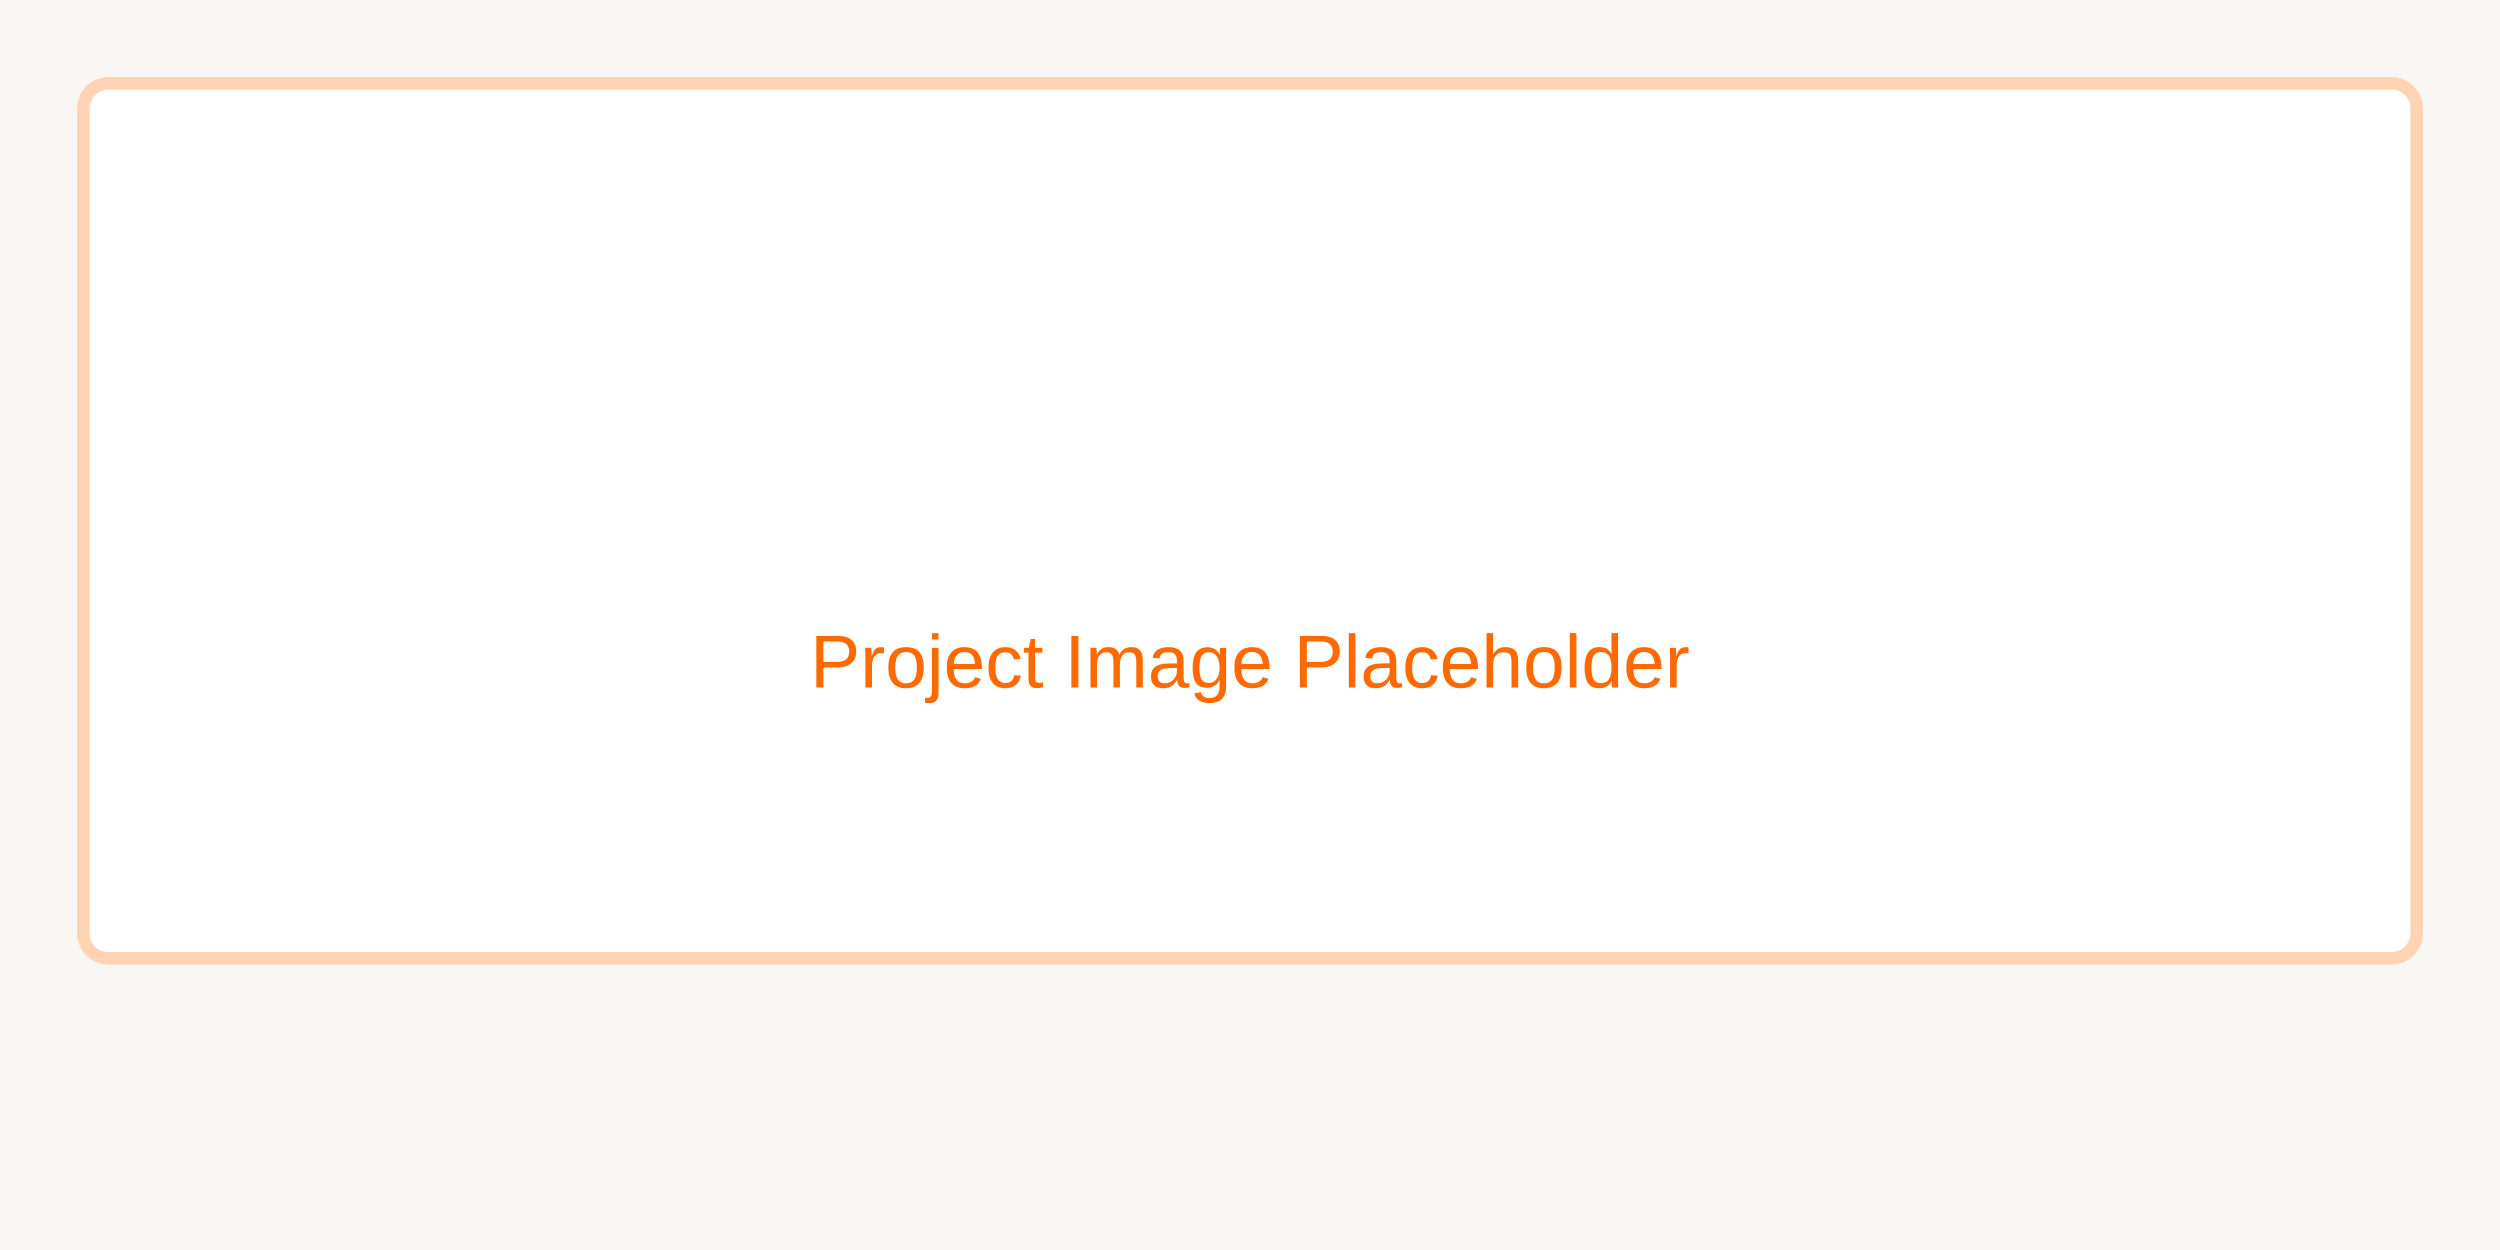
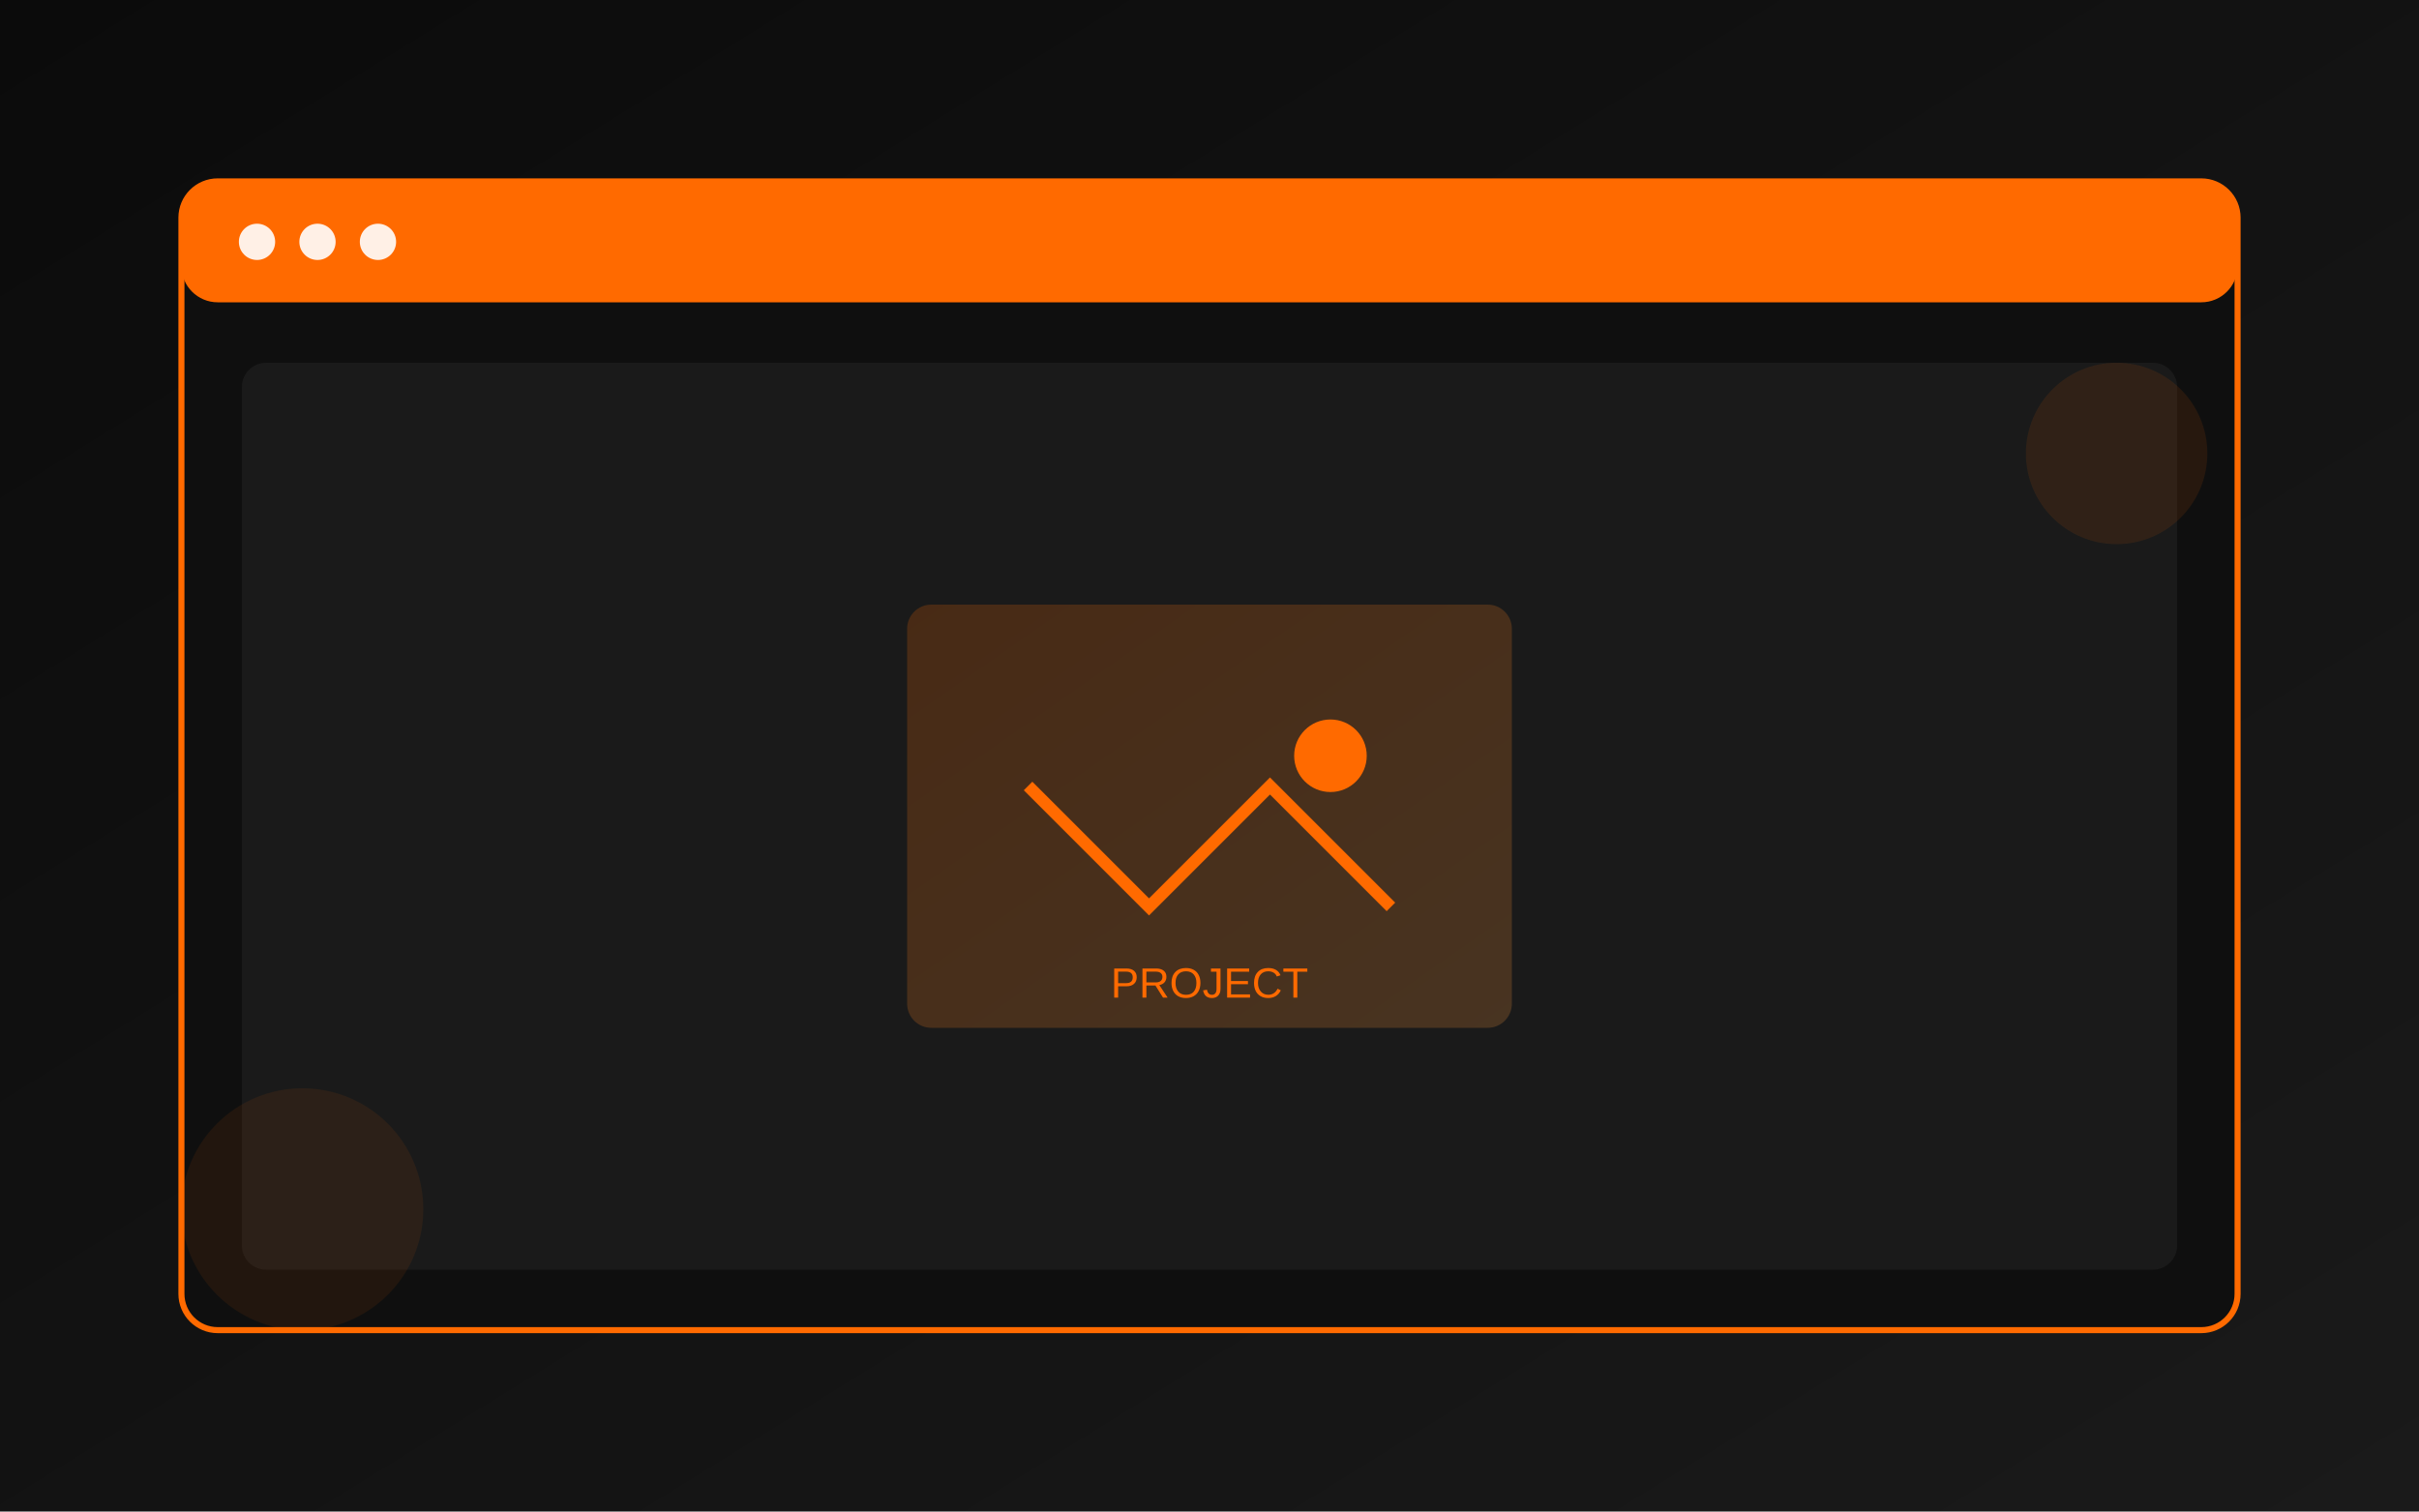
- <svg xmlns="http://www.w3.org/2000/svg" width="1200" height="600" viewBox="0 0 1200 600">
-   <rect width="100%" height="100%" fill="#f9f7f4" />
-   <rect x="40" y="40" width="1120" height="420" rx="12" fill="#fff" stroke="#ffd3b3" stroke-width="6" />
-   <text x="50%" y="55%" text-anchor="middle" fill="#ff6a00" font-size="36" font-family="Arial, Helvetica, sans-serif">Project Image Placeholder</text>
+ <svg xmlns="http://www.w3.org/2000/svg" width="800" height="500" viewBox="0 0 800 500">
+   <defs>
+     <linearGradient id="bgGrad" x1="0%" y1="0%" x2="100%" y2="100%">
+       <stop offset="0%" style="stop-color:#0b0b0b;stop-opacity:1" />
+       <stop offset="100%" style="stop-color:#1a1a1a;stop-opacity:1" />
+     </linearGradient>
+     <linearGradient id="iconGrad" x1="0%" y1="0%" x2="100%" y2="100%">
+       <stop offset="0%" style="stop-color:#ff6a00;stop-opacity:1" />
+       <stop offset="100%" style="stop-color:#ff9a3c;stop-opacity:1" />
+     </linearGradient>
+   </defs>
+   <rect width="100%" height="100%" fill="url(#bgGrad)" />
+   <rect x="60" y="60" width="680" height="380" rx="12" fill="#0f0f0f" stroke="#ff6a00" stroke-width="2" />
+   <rect x="60" y="60" width="680" height="40" rx="12" fill="#ff6a00" />
+   <circle cx="85" cy="80" r="6" fill="#fff" opacity="0.9" />
+   <circle cx="105" cy="80" r="6" fill="#fff" opacity="0.9" />
+   <circle cx="125" cy="80" r="6" fill="#fff" opacity="0.9" />
+   <rect x="80" y="120" width="640" height="300" rx="8" fill="#1a1a1a" />
+   <g transform="translate(300, 200)">
+     <rect width="200" height="140" rx="8" fill="url(#iconGrad)" opacity="0.2" />
+     <path d="M 40 60 L 80 100 L 120 60 L 160 100" stroke="#ff6a00" stroke-width="4" fill="none" />
+     <circle cx="140" cy="50" r="12" fill="#ff6a00" />
+     <text x="100" y="130" text-anchor="middle" fill="#ff6a00" font-size="14" font-family="Arial">PROJECT</text>
+   </g>
+   <circle cx="700" cy="150" r="30" fill="#ff6a00" opacity="0.1" />
+   <circle cx="100" cy="400" r="40" fill="#ff6a00" opacity="0.08" />
</svg>
